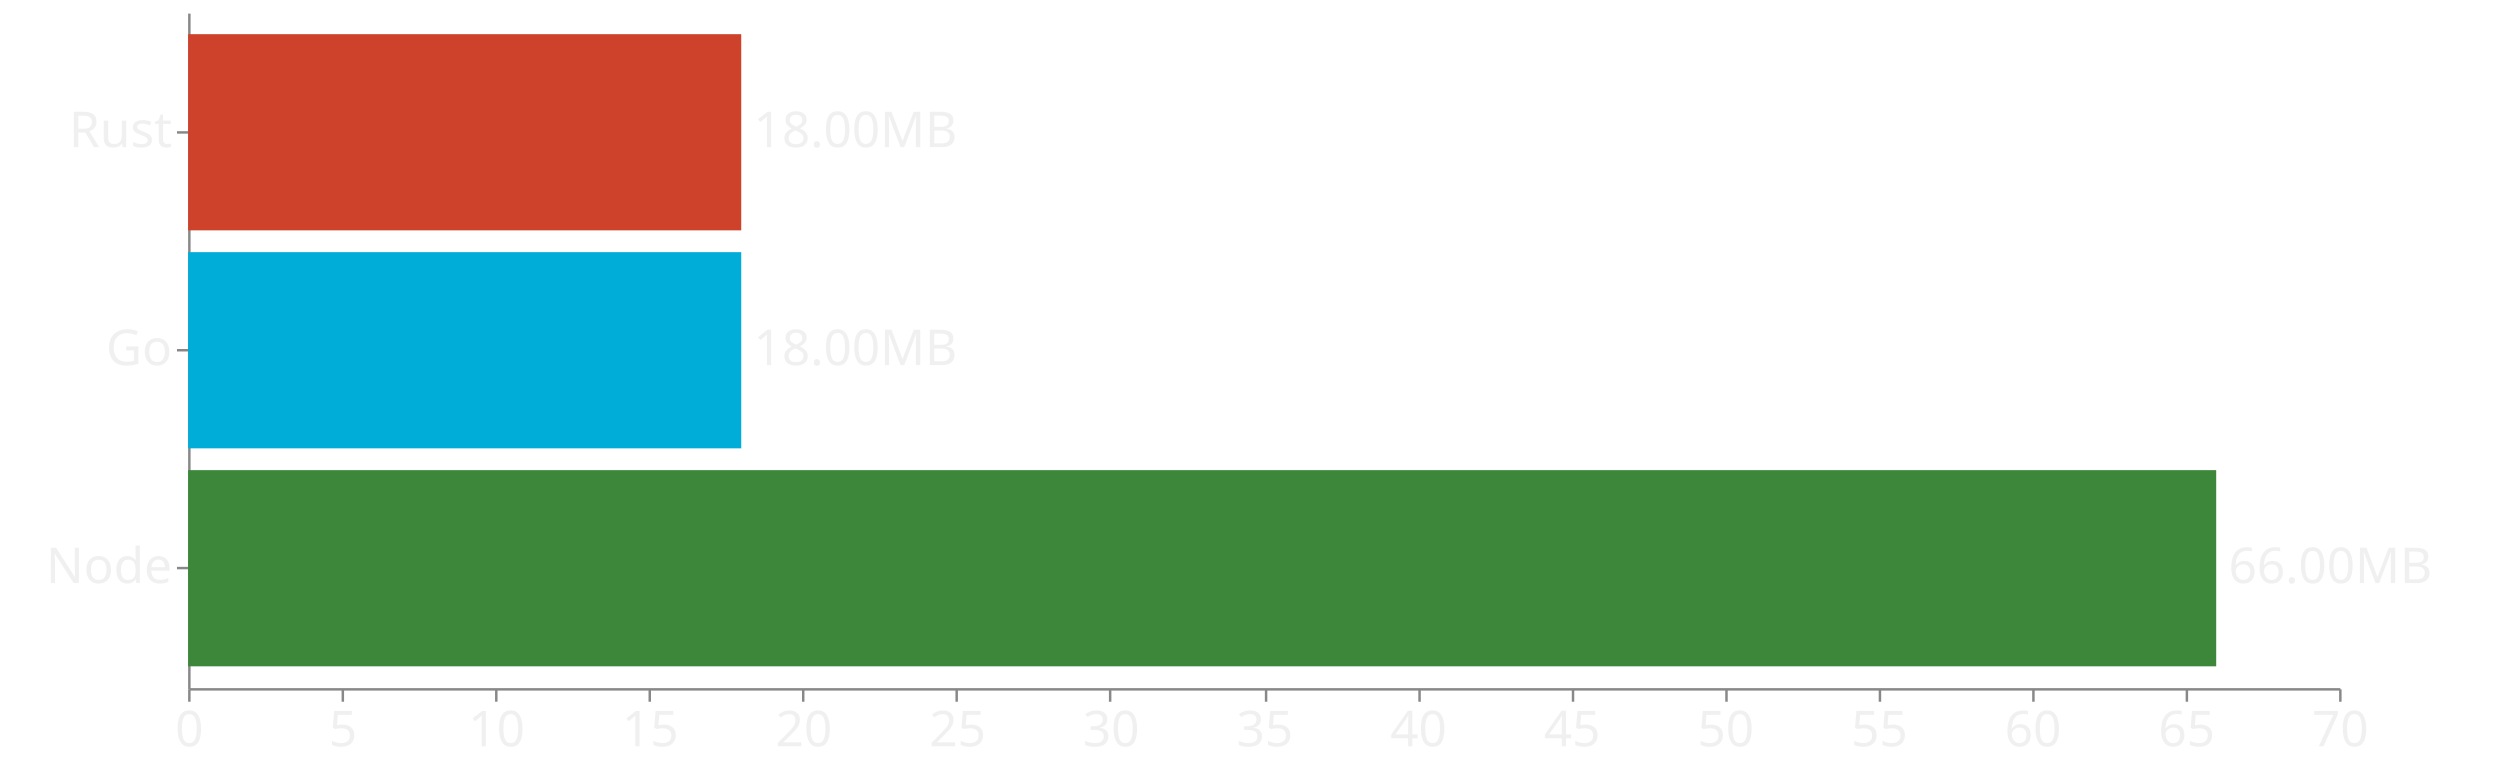
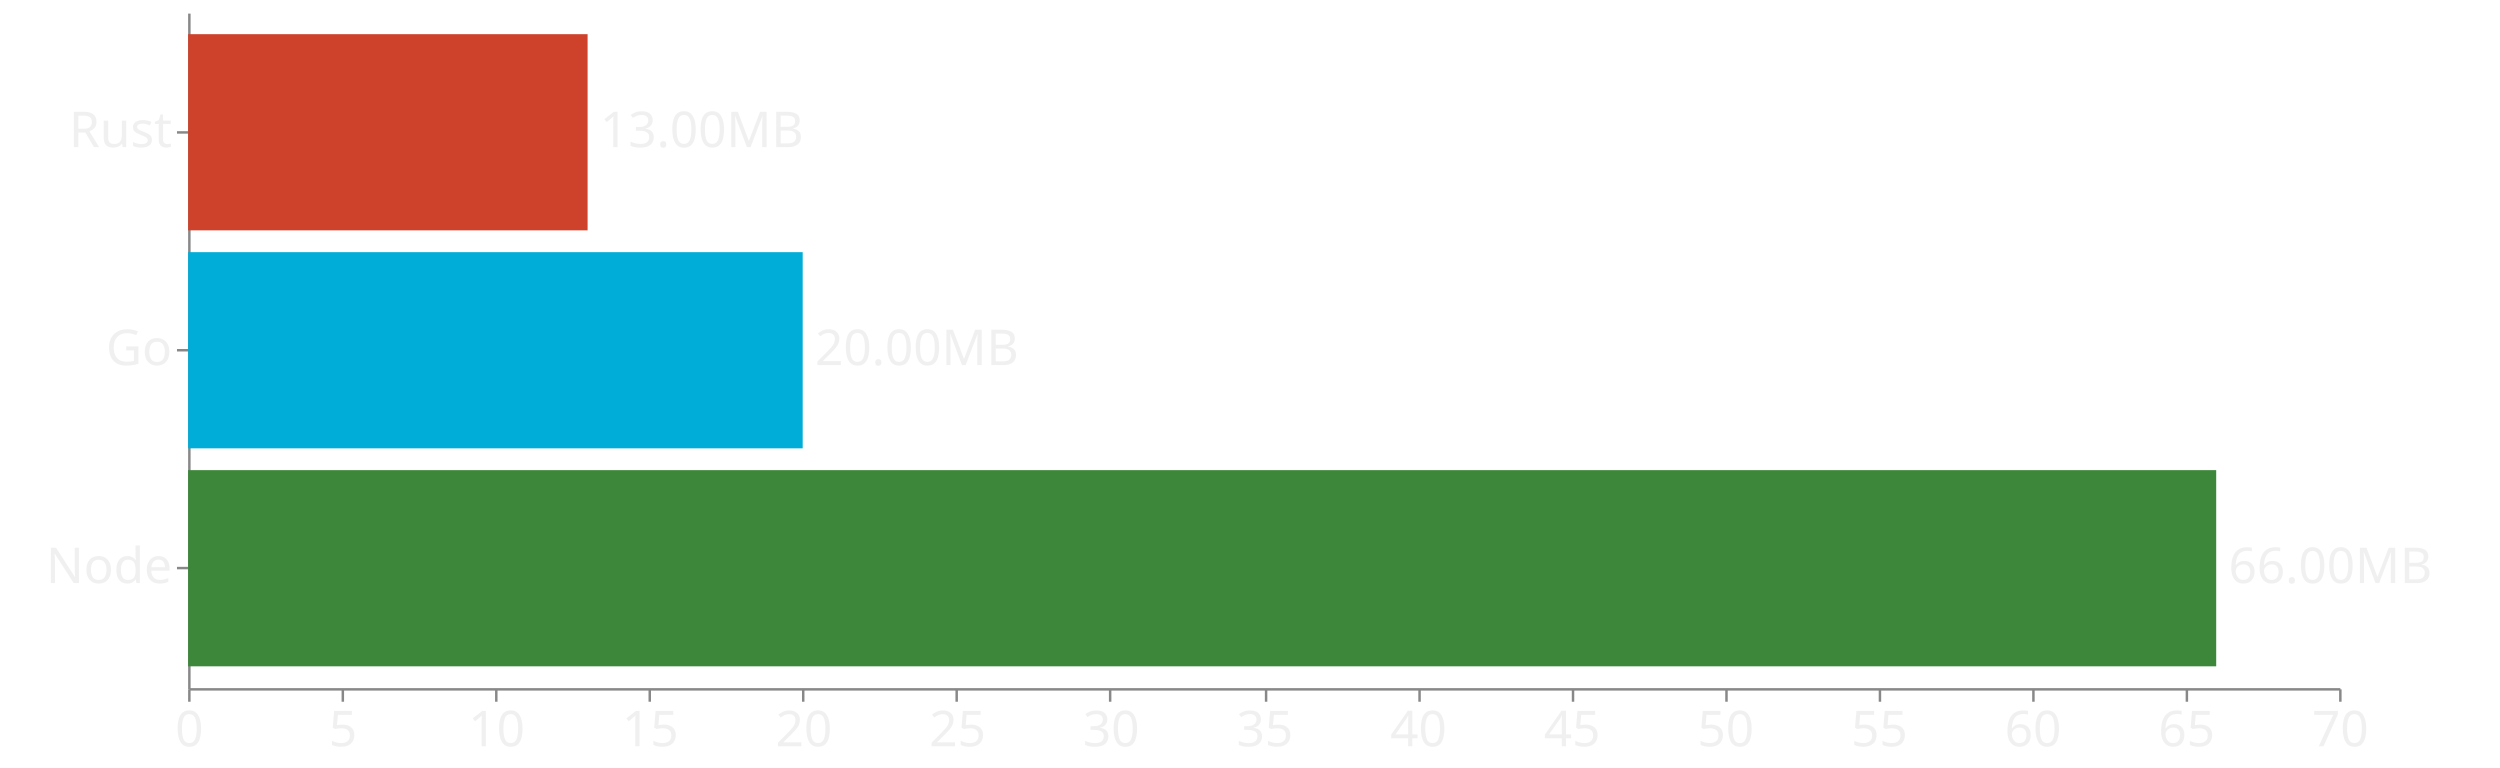
<svg xmlns="http://www.w3.org/2000/svg" version="1.1" class="marks" width="1010" height="310" viewBox="0 0 1010 310">
  <g fill="none" stroke-miterlimit="10" transform="translate(76,5)">
    <g class="mark-group role-frame root" role="graphics-object" aria-roledescription="group mark container">
      <g transform="translate(0,0)">
        <path class="background" aria-hidden="true" d="M0,0h869v273h-869Z" />
        <g>
          <g class="mark-group role-axis" role="graphics-symbol" aria-roledescription="axis" aria-label="X-axis for a linear scale with values from 0 to 70">
            <g transform="translate(0.5,273.5)">
              <path class="background" aria-hidden="true" d="M0,0h0v0h0Z" pointer-events="none" />
              <g>
                <g class="mark-rule role-axis-tick" pointer-events="none">
                  <line transform="translate(0,0)" x2="0" y2="5" stroke="#888" stroke-width="1" opacity="1" />
                  <line transform="translate(62,0)" x2="0" y2="5" stroke="#888" stroke-width="1" opacity="1" />
                  <line transform="translate(124,0)" x2="0" y2="5" stroke="#888" stroke-width="1" opacity="1" />
                  <line transform="translate(186,0)" x2="0" y2="5" stroke="#888" stroke-width="1" opacity="1" />
                  <line transform="translate(248,0)" x2="0" y2="5" stroke="#888" stroke-width="1" opacity="1" />
                  <line transform="translate(310,0)" x2="0" y2="5" stroke="#888" stroke-width="1" opacity="1" />
                  <line transform="translate(372,0)" x2="0" y2="5" stroke="#888" stroke-width="1" opacity="1" />
                  <line transform="translate(435,0)" x2="0" y2="5" stroke="#888" stroke-width="1" opacity="1" />
                  <line transform="translate(497,0)" x2="0" y2="5" stroke="#888" stroke-width="1" opacity="1" />
                  <line transform="translate(559,0)" x2="0" y2="5" stroke="#888" stroke-width="1" opacity="1" />
                  <line transform="translate(621,0)" x2="0" y2="5" stroke="#888" stroke-width="1" opacity="1" />
                  <line transform="translate(683,0)" x2="0" y2="5" stroke="#888" stroke-width="1" opacity="1" />
                  <line transform="translate(745,0)" x2="0" y2="5" stroke="#888" stroke-width="1" opacity="1" />
                  <line transform="translate(807,0)" x2="0" y2="5" stroke="#888" stroke-width="1" opacity="1" />
                  <line transform="translate(869,0)" x2="0" y2="5" stroke="#888" stroke-width="1" opacity="1" />
                </g>
                <g class="mark-text role-axis-label" pointer-events="none">
                  <text text-anchor="middle" transform="translate(0,23)" font-family="sans-serif" font-size="20px" fill="#f0f0f0" opacity="1">0</text>
                  <text text-anchor="middle" transform="translate(62.07143,23)" font-family="sans-serif" font-size="20px" fill="#f0f0f0" opacity="1">5</text>
                  <text text-anchor="middle" transform="translate(124.1429,23)" font-family="sans-serif" font-size="20px" fill="#f0f0f0" opacity="1">10</text>
                  <text text-anchor="middle" transform="translate(186.2143,23)" font-family="sans-serif" font-size="20px" fill="#f0f0f0" opacity="1">15</text>
                  <text text-anchor="middle" transform="translate(248.2857,23)" font-family="sans-serif" font-size="20px" fill="#f0f0f0" opacity="1">20</text>
                  <text text-anchor="middle" transform="translate(310.3571,23)" font-family="sans-serif" font-size="20px" fill="#f0f0f0" opacity="1">25</text>
                  <text text-anchor="middle" transform="translate(372.4286,23)" font-family="sans-serif" font-size="20px" fill="#f0f0f0" opacity="1">30</text>
                  <text text-anchor="middle" transform="translate(434.5,23)" font-family="sans-serif" font-size="20px" fill="#f0f0f0" opacity="1">35</text>
                  <text text-anchor="middle" transform="translate(496.5714,23)" font-family="sans-serif" font-size="20px" fill="#f0f0f0" opacity="1">40</text>
                  <text text-anchor="middle" transform="translate(558.6429,23)" font-family="sans-serif" font-size="20px" fill="#f0f0f0" opacity="1">45</text>
                  <text text-anchor="middle" transform="translate(620.7143,23)" font-family="sans-serif" font-size="20px" fill="#f0f0f0" opacity="1">50</text>
                  <text text-anchor="middle" transform="translate(682.7857,23)" font-family="sans-serif" font-size="20px" fill="#f0f0f0" opacity="1">55</text>
                  <text text-anchor="middle" transform="translate(744.8571,23)" font-family="sans-serif" font-size="20px" fill="#f0f0f0" opacity="1">60</text>
                  <text text-anchor="middle" transform="translate(806.9286,23)" font-family="sans-serif" font-size="20px" fill="#f0f0f0" opacity="1">65</text>
                  <text text-anchor="middle" transform="translate(869,23)" font-family="sans-serif" font-size="20px" fill="#f0f0f0" opacity="1">70</text>
                </g>
                <g class="mark-rule role-axis-domain" pointer-events="none">
                  <line transform="translate(0,0)" x2="869" y2="0" stroke="#888" stroke-width="1" opacity="1" />
                </g>
              </g>
              <path class="foreground" aria-hidden="true" d="" pointer-events="none" display="none" />
            </g>
          </g>
          <g class="mark-group role-axis" role="graphics-symbol" aria-roledescription="axis" aria-label="Y-axis for a discrete scale with 3 values: Rust, Go, Node">
            <g transform="translate(0.5,0.5)">
              <path class="background" aria-hidden="true" d="M0,0h0v0h0Z" pointer-events="none" />
              <g>
                <g class="mark-rule role-axis-tick" pointer-events="none">
                  <line transform="translate(0,48)" x2="-5" y2="0" stroke="#888" stroke-width="1" opacity="1" />
                  <line transform="translate(0,136)" x2="-5" y2="0" stroke="#888" stroke-width="1" opacity="1" />
                  <line transform="translate(0,224)" x2="-5" y2="0" stroke="#888" stroke-width="1" opacity="1" />
                </g>
                <g class="mark-text role-axis-label" pointer-events="none">
                  <text text-anchor="end" transform="translate(-7,53.93548)" font-family="sans-serif" font-size="20px" fill="#f0f0f0" opacity="1">Rust</text>
                  <text text-anchor="end" transform="translate(-7,142)" font-family="sans-serif" font-size="20px" fill="#f0f0f0" opacity="1">Go</text>
                  <text text-anchor="end" transform="translate(-7,230.0645)" font-family="sans-serif" font-size="20px" fill="#f0f0f0" opacity="1">Node</text>
                </g>
                <g class="mark-rule role-axis-domain" pointer-events="none">
                  <line transform="translate(0,0)" x2="0" y2="273" stroke="#888" stroke-width="1" opacity="1" />
                </g>
              </g>
              <path class="foreground" aria-hidden="true" d="" pointer-events="none" display="none" />
            </g>
          </g>
          <g class="mark-rect role-mark" role="graphics-symbol" aria-roledescription="rect mark container">
-             <path d="M0,8.806h223.457v79.258h-223.457Z" fill="#CE422B" />
-             <path d="M0,96.871h223.457v79.258h-223.457Z" fill="#00ADD8" />
+             <path d="M0,8.806h161.386v79.258h-161.386Z" fill="#CE422B" />
+             <path d="M0,96.871h248.286v79.258h-248.286Z" fill="#00ADD8" />
            <path d="M0,184.935h819.343v79.258h-819.343Z" fill="#3c873a" />
          </g>
          <g class="mark-text role-mark" role="graphics-object" aria-roledescription="text mark container">
-             <text text-anchor="start" transform="translate(228.4571,54.43548)" font-family="sans-serif" font-size="20px" fill="#f0f0f0">18.00MB</text>
-             <text text-anchor="start" transform="translate(228.4571,142.5)" font-family="sans-serif" font-size="20px" fill="#f0f0f0">18.00MB</text>
+             <text text-anchor="start" transform="translate(166.3857,54.43548)" font-family="sans-serif" font-size="20px" fill="#f0f0f0">13.00MB</text>
+             <text text-anchor="start" transform="translate(253.2857,142.5)" font-family="sans-serif" font-size="20px" fill="#f0f0f0">20.00MB</text>
            <text text-anchor="start" transform="translate(824.3429,230.5645)" font-family="sans-serif" font-size="20px" fill="#f0f0f0">66.00MB</text>
          </g>
        </g>
        <path class="foreground" aria-hidden="true" d="" display="none" />
      </g>
    </g>
  </g>
</svg>
